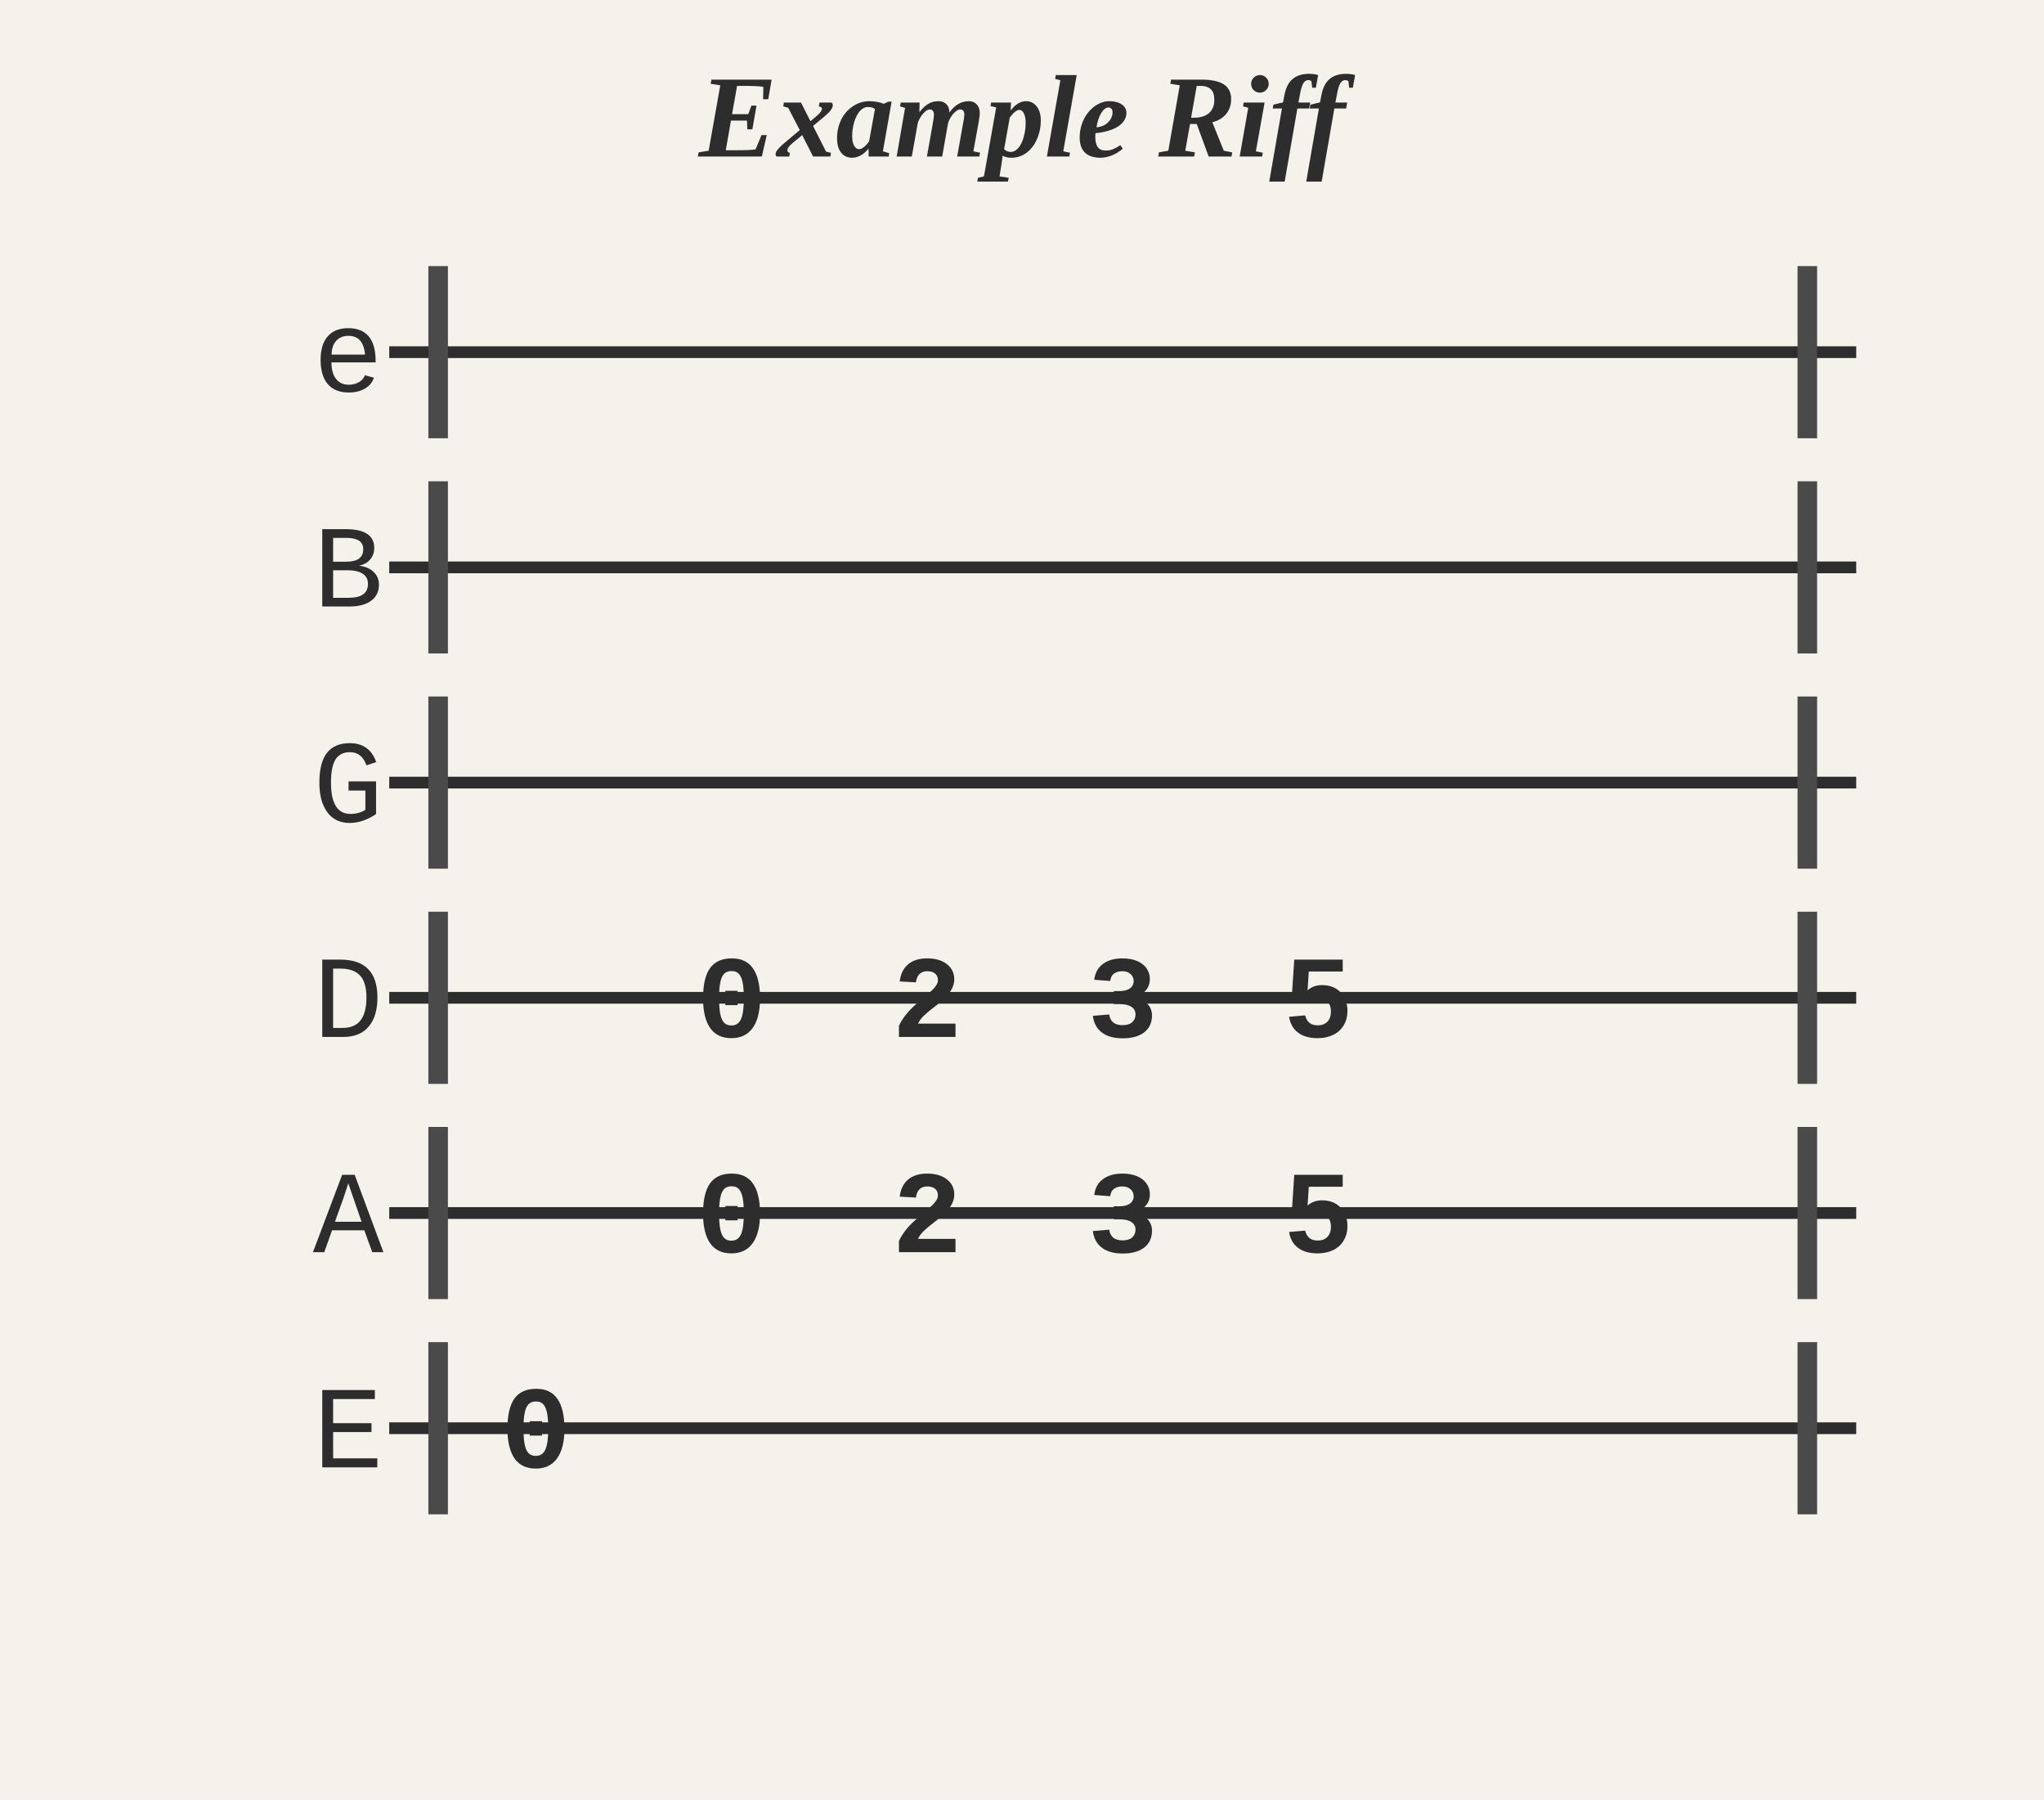
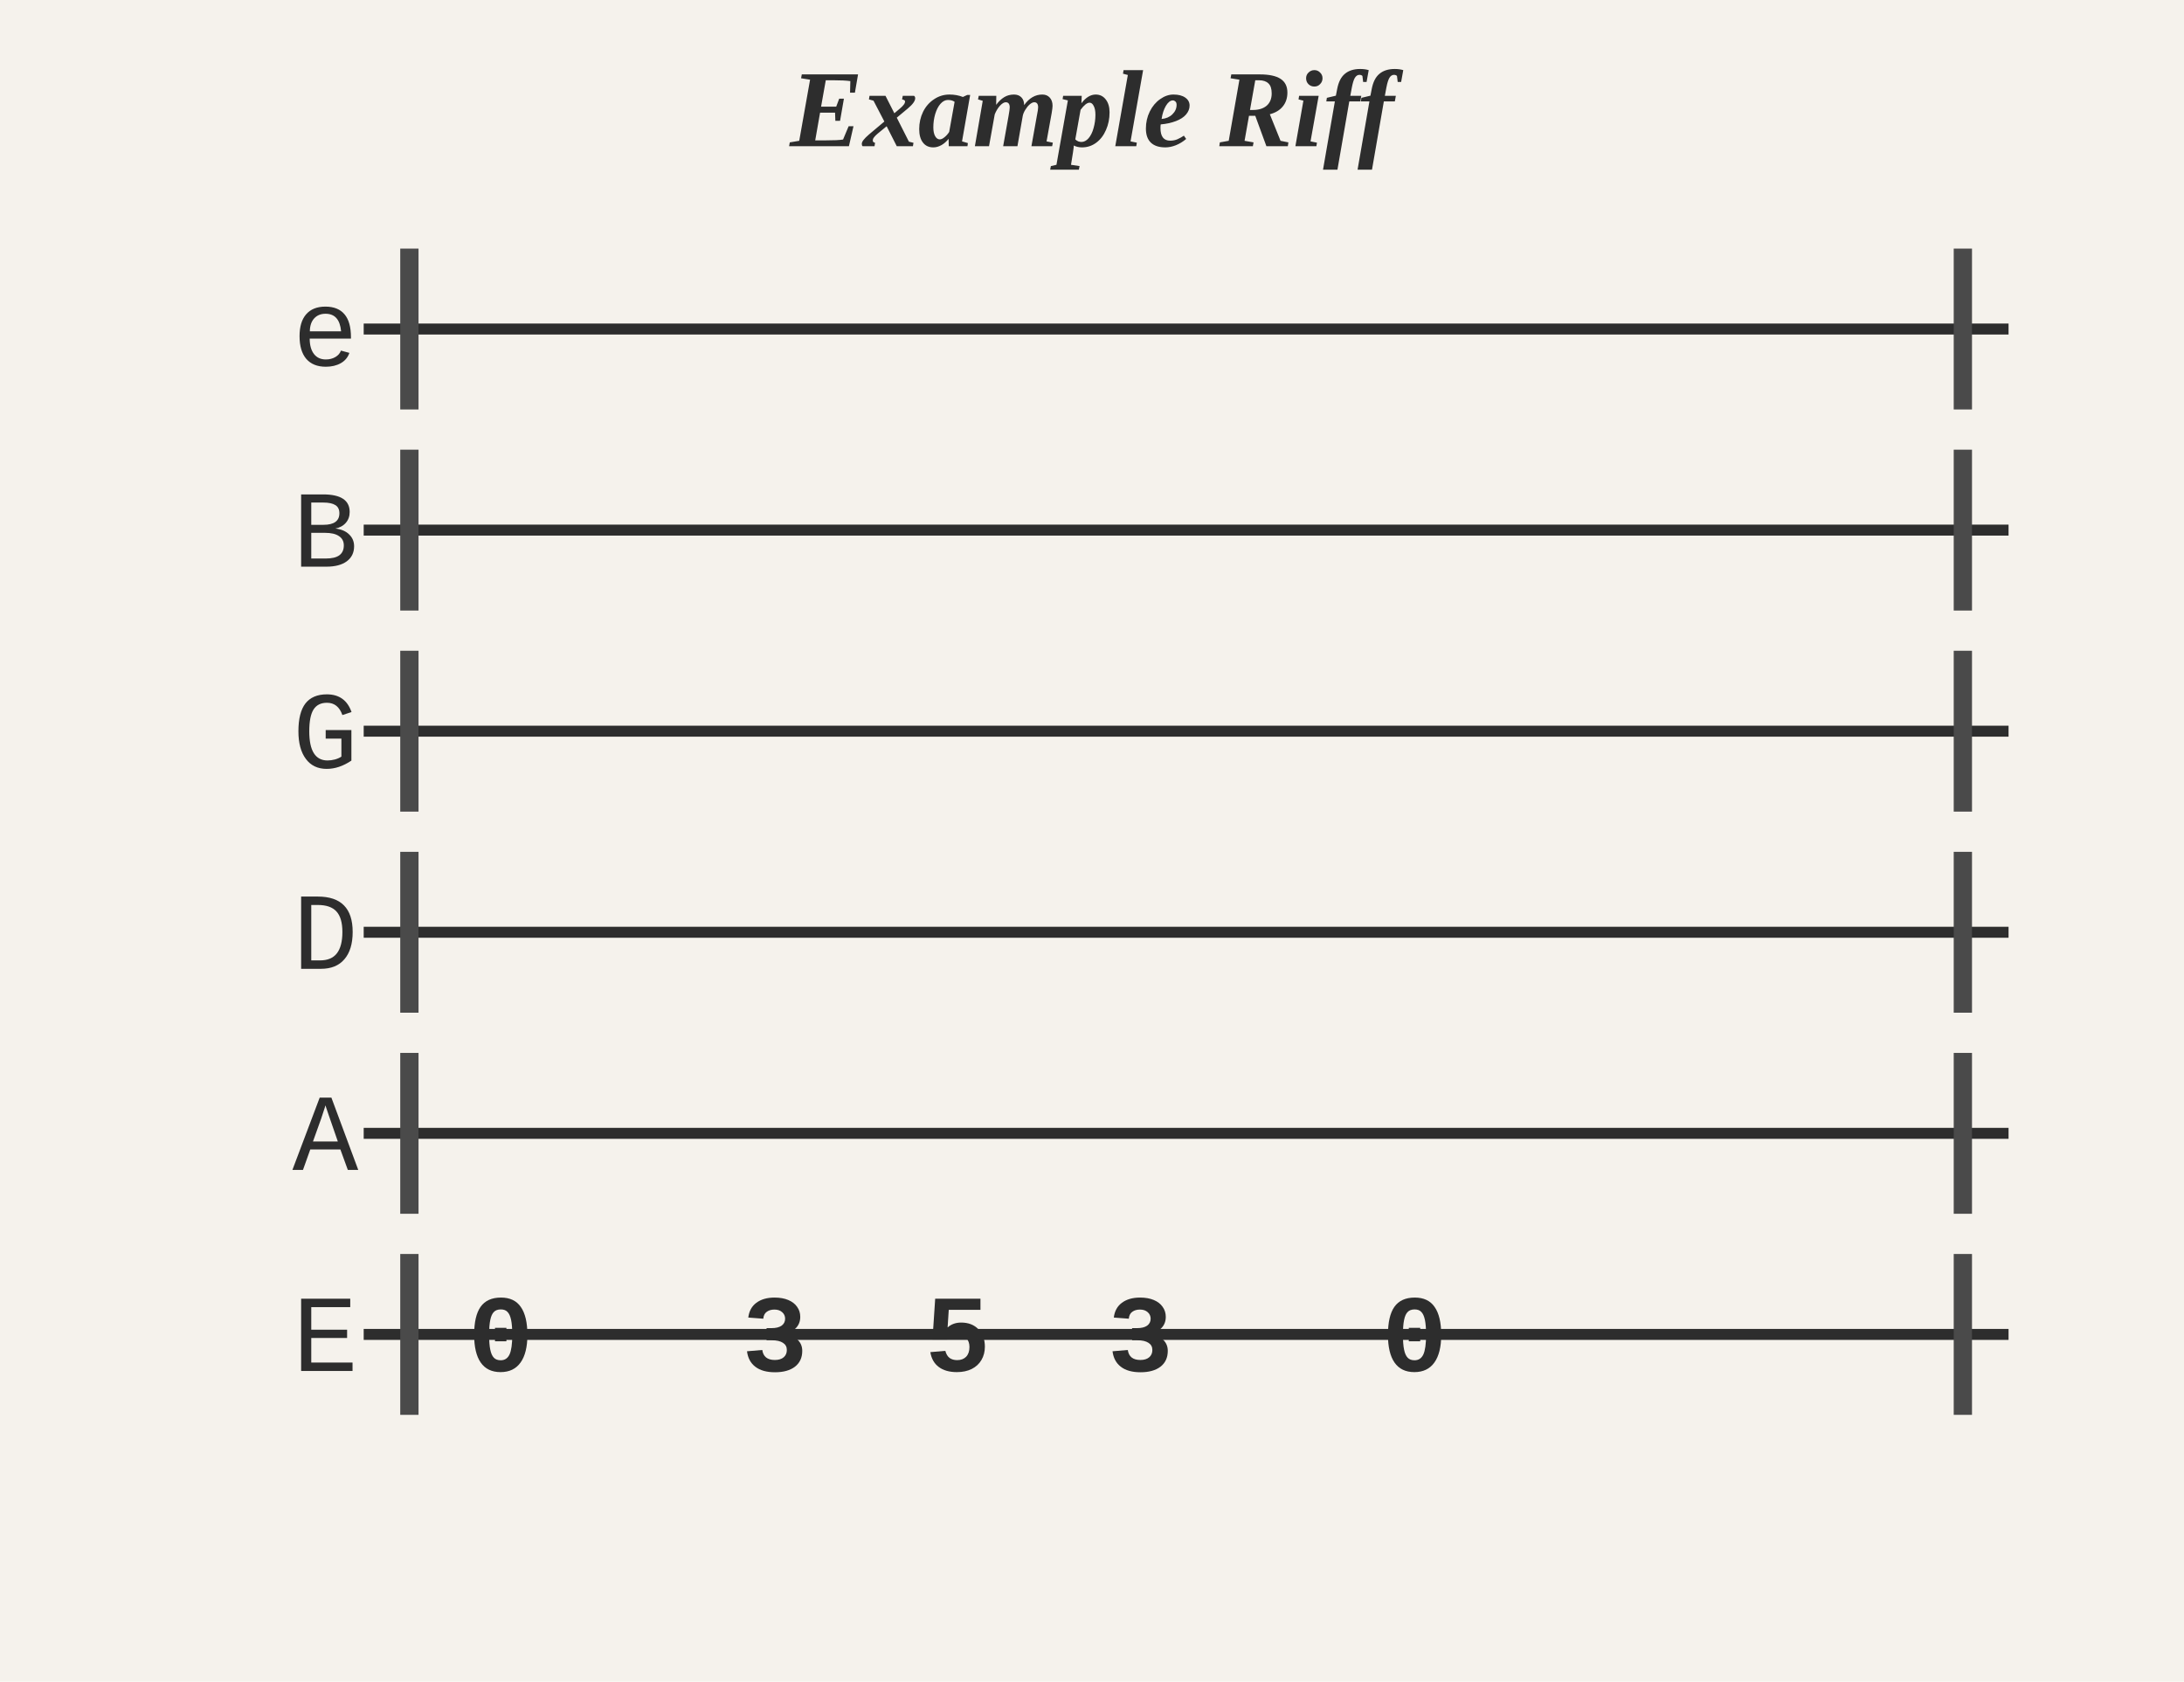
- <svg xmlns="http://www.w3.org/2000/svg" baseProfile="full" height="184" version="1.1" viewBox="0,0,209,184" width="209">
+ <svg xmlns="http://www.w3.org/2000/svg" baseProfile="full" height="184" version="1.1" viewBox="0,0,239,184" width="239">
  <defs />
-   <rect fill="#F5F2EC" height="184" width="209" x="0" y="0" />
-   <text fill="#2D2D2D" font-family="Georgia, &quot;Times New Roman&quot;, serif" font-size="12" font-style="italic" font-weight="bold" text-anchor="middle" x="104.5" y="16">Example Riff</text>
+   <rect fill="#F5F2EC" height="184" width="239" x="0" y="0" />
+   <text fill="#2D2D2D" font-family="Georgia, &quot;Times New Roman&quot;, serif" font-size="12" font-style="italic" font-weight="bold" text-anchor="middle" x="119.5" y="16">Example Riff</text>
  <text fill="#2D2D2D" font-family="&quot;Courier New&quot;, Courier, monospace" font-size="12" x="32" y="40">e</text>
-   <line stroke="#2D2D2D" stroke-width="1.2" x1="39.8" x2="189.8" y1="36" y2="36" />
+   <line stroke="#2D2D2D" stroke-width="1.2" x1="39.8" x2="219.8" y1="36" y2="36" />
  <line stroke="#4A4A4A" stroke-width="2.0" x1="44.8" x2="44.8" y1="27.2" y2="44.8" />
-   <line stroke="#4A4A4A" stroke-width="2.0" x1="184.8" x2="184.8" y1="27.2" y2="44.8" />
+   <line stroke="#4A4A4A" stroke-width="2.0" x1="214.8" x2="214.8" y1="27.2" y2="44.8" />
  <text fill="#2D2D2D" font-family="&quot;Courier New&quot;, Courier, monospace" font-size="12" x="32" y="62">B</text>
-   <line stroke="#2D2D2D" stroke-width="1.2" x1="39.8" x2="189.8" y1="58" y2="58" />
+   <line stroke="#2D2D2D" stroke-width="1.2" x1="39.8" x2="219.8" y1="58" y2="58" />
  <line stroke="#4A4A4A" stroke-width="2.0" x1="44.8" x2="44.8" y1="49.2" y2="66.8" />
-   <line stroke="#4A4A4A" stroke-width="2.0" x1="184.8" x2="184.8" y1="49.2" y2="66.8" />
+   <line stroke="#4A4A4A" stroke-width="2.0" x1="214.8" x2="214.8" y1="49.2" y2="66.8" />
  <text fill="#2D2D2D" font-family="&quot;Courier New&quot;, Courier, monospace" font-size="12" x="32" y="84">G</text>
-   <line stroke="#2D2D2D" stroke-width="1.2" x1="39.8" x2="189.8" y1="80" y2="80" />
+   <line stroke="#2D2D2D" stroke-width="1.2" x1="39.8" x2="219.8" y1="80" y2="80" />
  <line stroke="#4A4A4A" stroke-width="2.0" x1="44.8" x2="44.8" y1="71.2" y2="88.8" />
-   <line stroke="#4A4A4A" stroke-width="2.0" x1="184.8" x2="184.8" y1="71.2" y2="88.8" />
+   <line stroke="#4A4A4A" stroke-width="2.0" x1="214.8" x2="214.8" y1="71.2" y2="88.8" />
  <text fill="#2D2D2D" font-family="&quot;Courier New&quot;, Courier, monospace" font-size="12" x="32" y="106">D</text>
-   <line stroke="#2D2D2D" stroke-width="1.2" x1="39.8" x2="189.8" y1="102" y2="102" />
+   <line stroke="#2D2D2D" stroke-width="1.2" x1="39.8" x2="219.8" y1="102" y2="102" />
  <line stroke="#4A4A4A" stroke-width="2.0" x1="44.8" x2="44.8" y1="93.2" y2="110.8" />
-   <text fill="#2D2D2D" font-family="&quot;Courier New&quot;, Courier, monospace" font-size="12" font-weight="bold" text-anchor="middle" x="74.8" y="106">0</text>
-   <text fill="#2D2D2D" font-family="&quot;Courier New&quot;, Courier, monospace" font-size="12" font-weight="bold" text-anchor="middle" x="94.8" y="106">2</text>
-   <text fill="#2D2D2D" font-family="&quot;Courier New&quot;, Courier, monospace" font-size="12" font-weight="bold" text-anchor="middle" x="114.8" y="106">3</text>
-   <text fill="#2D2D2D" font-family="&quot;Courier New&quot;, Courier, monospace" font-size="12" font-weight="bold" text-anchor="middle" x="134.8" y="106">5</text>
-   <line stroke="#4A4A4A" stroke-width="2.0" x1="184.8" x2="184.8" y1="93.2" y2="110.8" />
+   <line stroke="#4A4A4A" stroke-width="2.0" x1="214.8" x2="214.8" y1="93.2" y2="110.8" />
  <text fill="#2D2D2D" font-family="&quot;Courier New&quot;, Courier, monospace" font-size="12" x="32" y="128">A</text>
-   <line stroke="#2D2D2D" stroke-width="1.2" x1="39.8" x2="189.8" y1="124" y2="124" />
+   <line stroke="#2D2D2D" stroke-width="1.2" x1="39.8" x2="219.8" y1="124" y2="124" />
  <line stroke="#4A4A4A" stroke-width="2.0" x1="44.8" x2="44.8" y1="115.2" y2="132.8" />
-   <text fill="#2D2D2D" font-family="&quot;Courier New&quot;, Courier, monospace" font-size="12" font-weight="bold" text-anchor="middle" x="74.8" y="128">0</text>
-   <text fill="#2D2D2D" font-family="&quot;Courier New&quot;, Courier, monospace" font-size="12" font-weight="bold" text-anchor="middle" x="94.8" y="128">2</text>
-   <text fill="#2D2D2D" font-family="&quot;Courier New&quot;, Courier, monospace" font-size="12" font-weight="bold" text-anchor="middle" x="114.8" y="128">3</text>
-   <text fill="#2D2D2D" font-family="&quot;Courier New&quot;, Courier, monospace" font-size="12" font-weight="bold" text-anchor="middle" x="134.8" y="128">5</text>
-   <line stroke="#4A4A4A" stroke-width="2.0" x1="184.8" x2="184.8" y1="115.2" y2="132.8" />
+   <line stroke="#4A4A4A" stroke-width="2.0" x1="214.8" x2="214.8" y1="115.2" y2="132.8" />
  <text fill="#2D2D2D" font-family="&quot;Courier New&quot;, Courier, monospace" font-size="12" x="32" y="150">E</text>
-   <line stroke="#2D2D2D" stroke-width="1.2" x1="39.8" x2="189.8" y1="146" y2="146" />
+   <line stroke="#2D2D2D" stroke-width="1.2" x1="39.8" x2="219.8" y1="146" y2="146" />
  <line stroke="#4A4A4A" stroke-width="2.0" x1="44.8" x2="44.8" y1="137.2" y2="154.8" />
  <text fill="#2D2D2D" font-family="&quot;Courier New&quot;, Courier, monospace" font-size="12" font-weight="bold" text-anchor="middle" x="54.8" y="150">0</text>
-   <line stroke="#4A4A4A" stroke-width="2.0" x1="184.8" x2="184.8" y1="137.2" y2="154.8" />
+   <text fill="#2D2D2D" font-family="&quot;Courier New&quot;, Courier, monospace" font-size="12" font-weight="bold" text-anchor="middle" x="84.8" y="150">3</text>
+   <text fill="#2D2D2D" font-family="&quot;Courier New&quot;, Courier, monospace" font-size="12" font-weight="bold" text-anchor="middle" x="104.8" y="150">5</text>
+   <text fill="#2D2D2D" font-family="&quot;Courier New&quot;, Courier, monospace" font-size="12" font-weight="bold" text-anchor="middle" x="124.8" y="150">3</text>
+   <text fill="#2D2D2D" font-family="&quot;Courier New&quot;, Courier, monospace" font-size="12" font-weight="bold" text-anchor="middle" x="154.8" y="150">0</text>
+   <line stroke="#4A4A4A" stroke-width="2.0" x1="214.8" x2="214.8" y1="137.2" y2="154.8" />
</svg>
